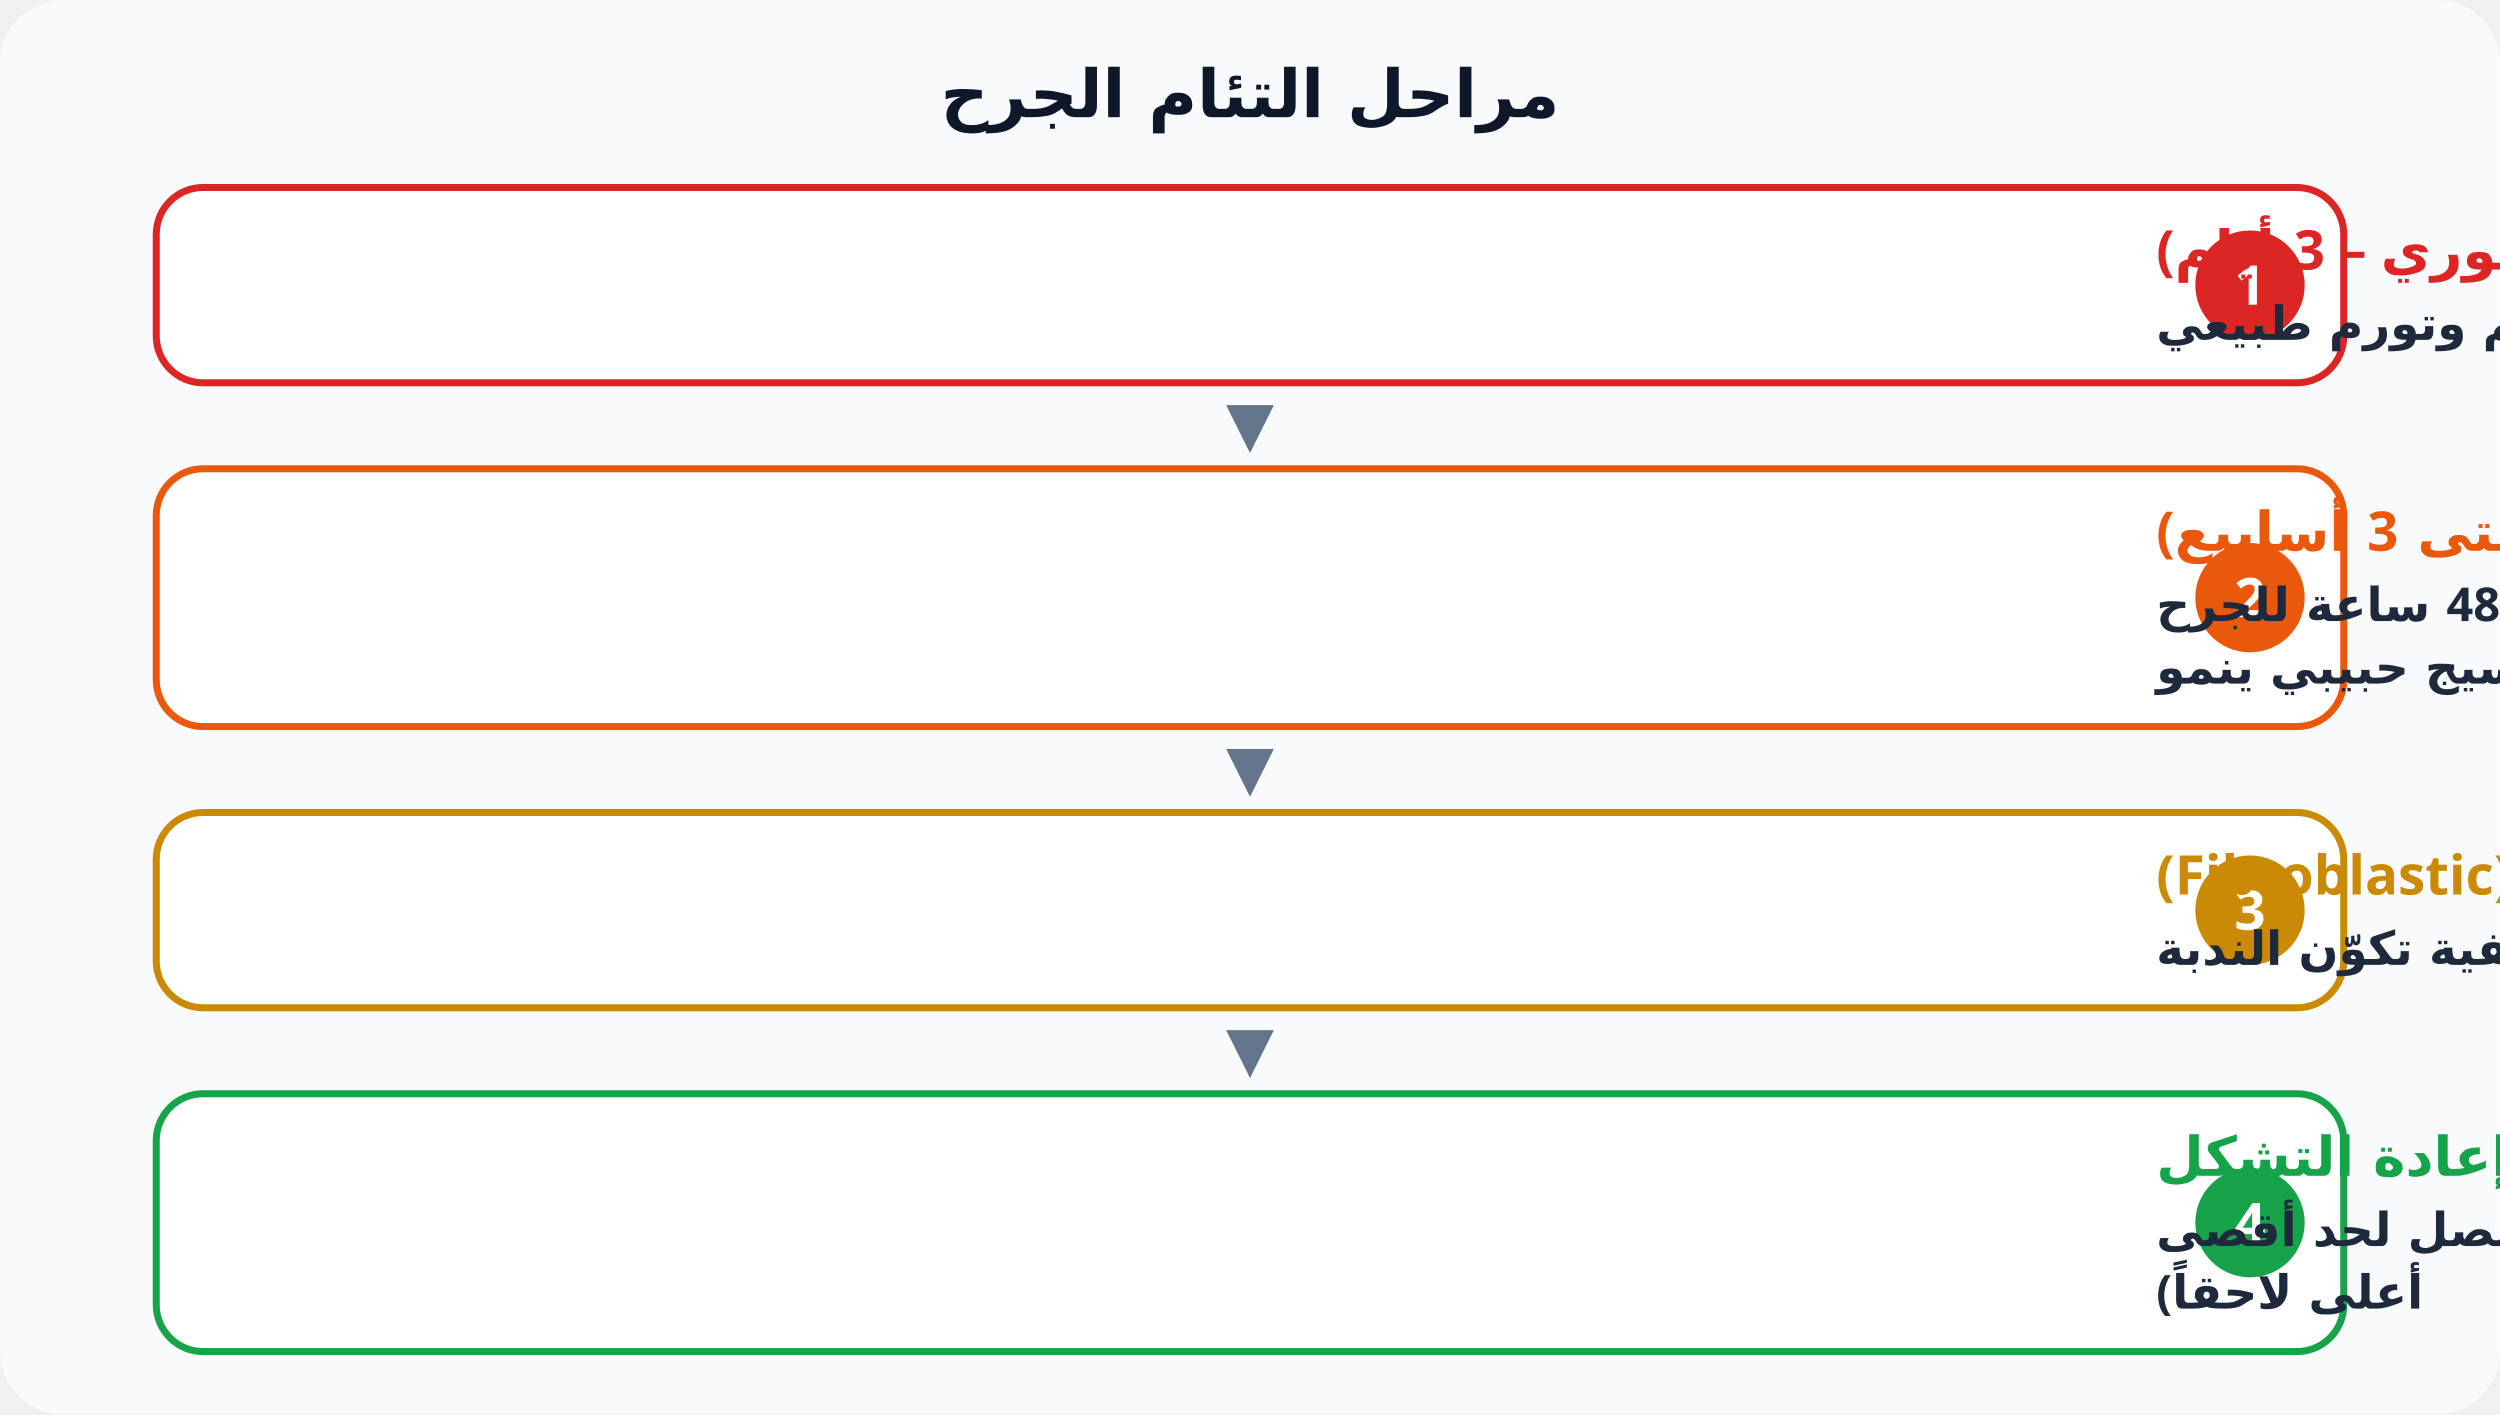
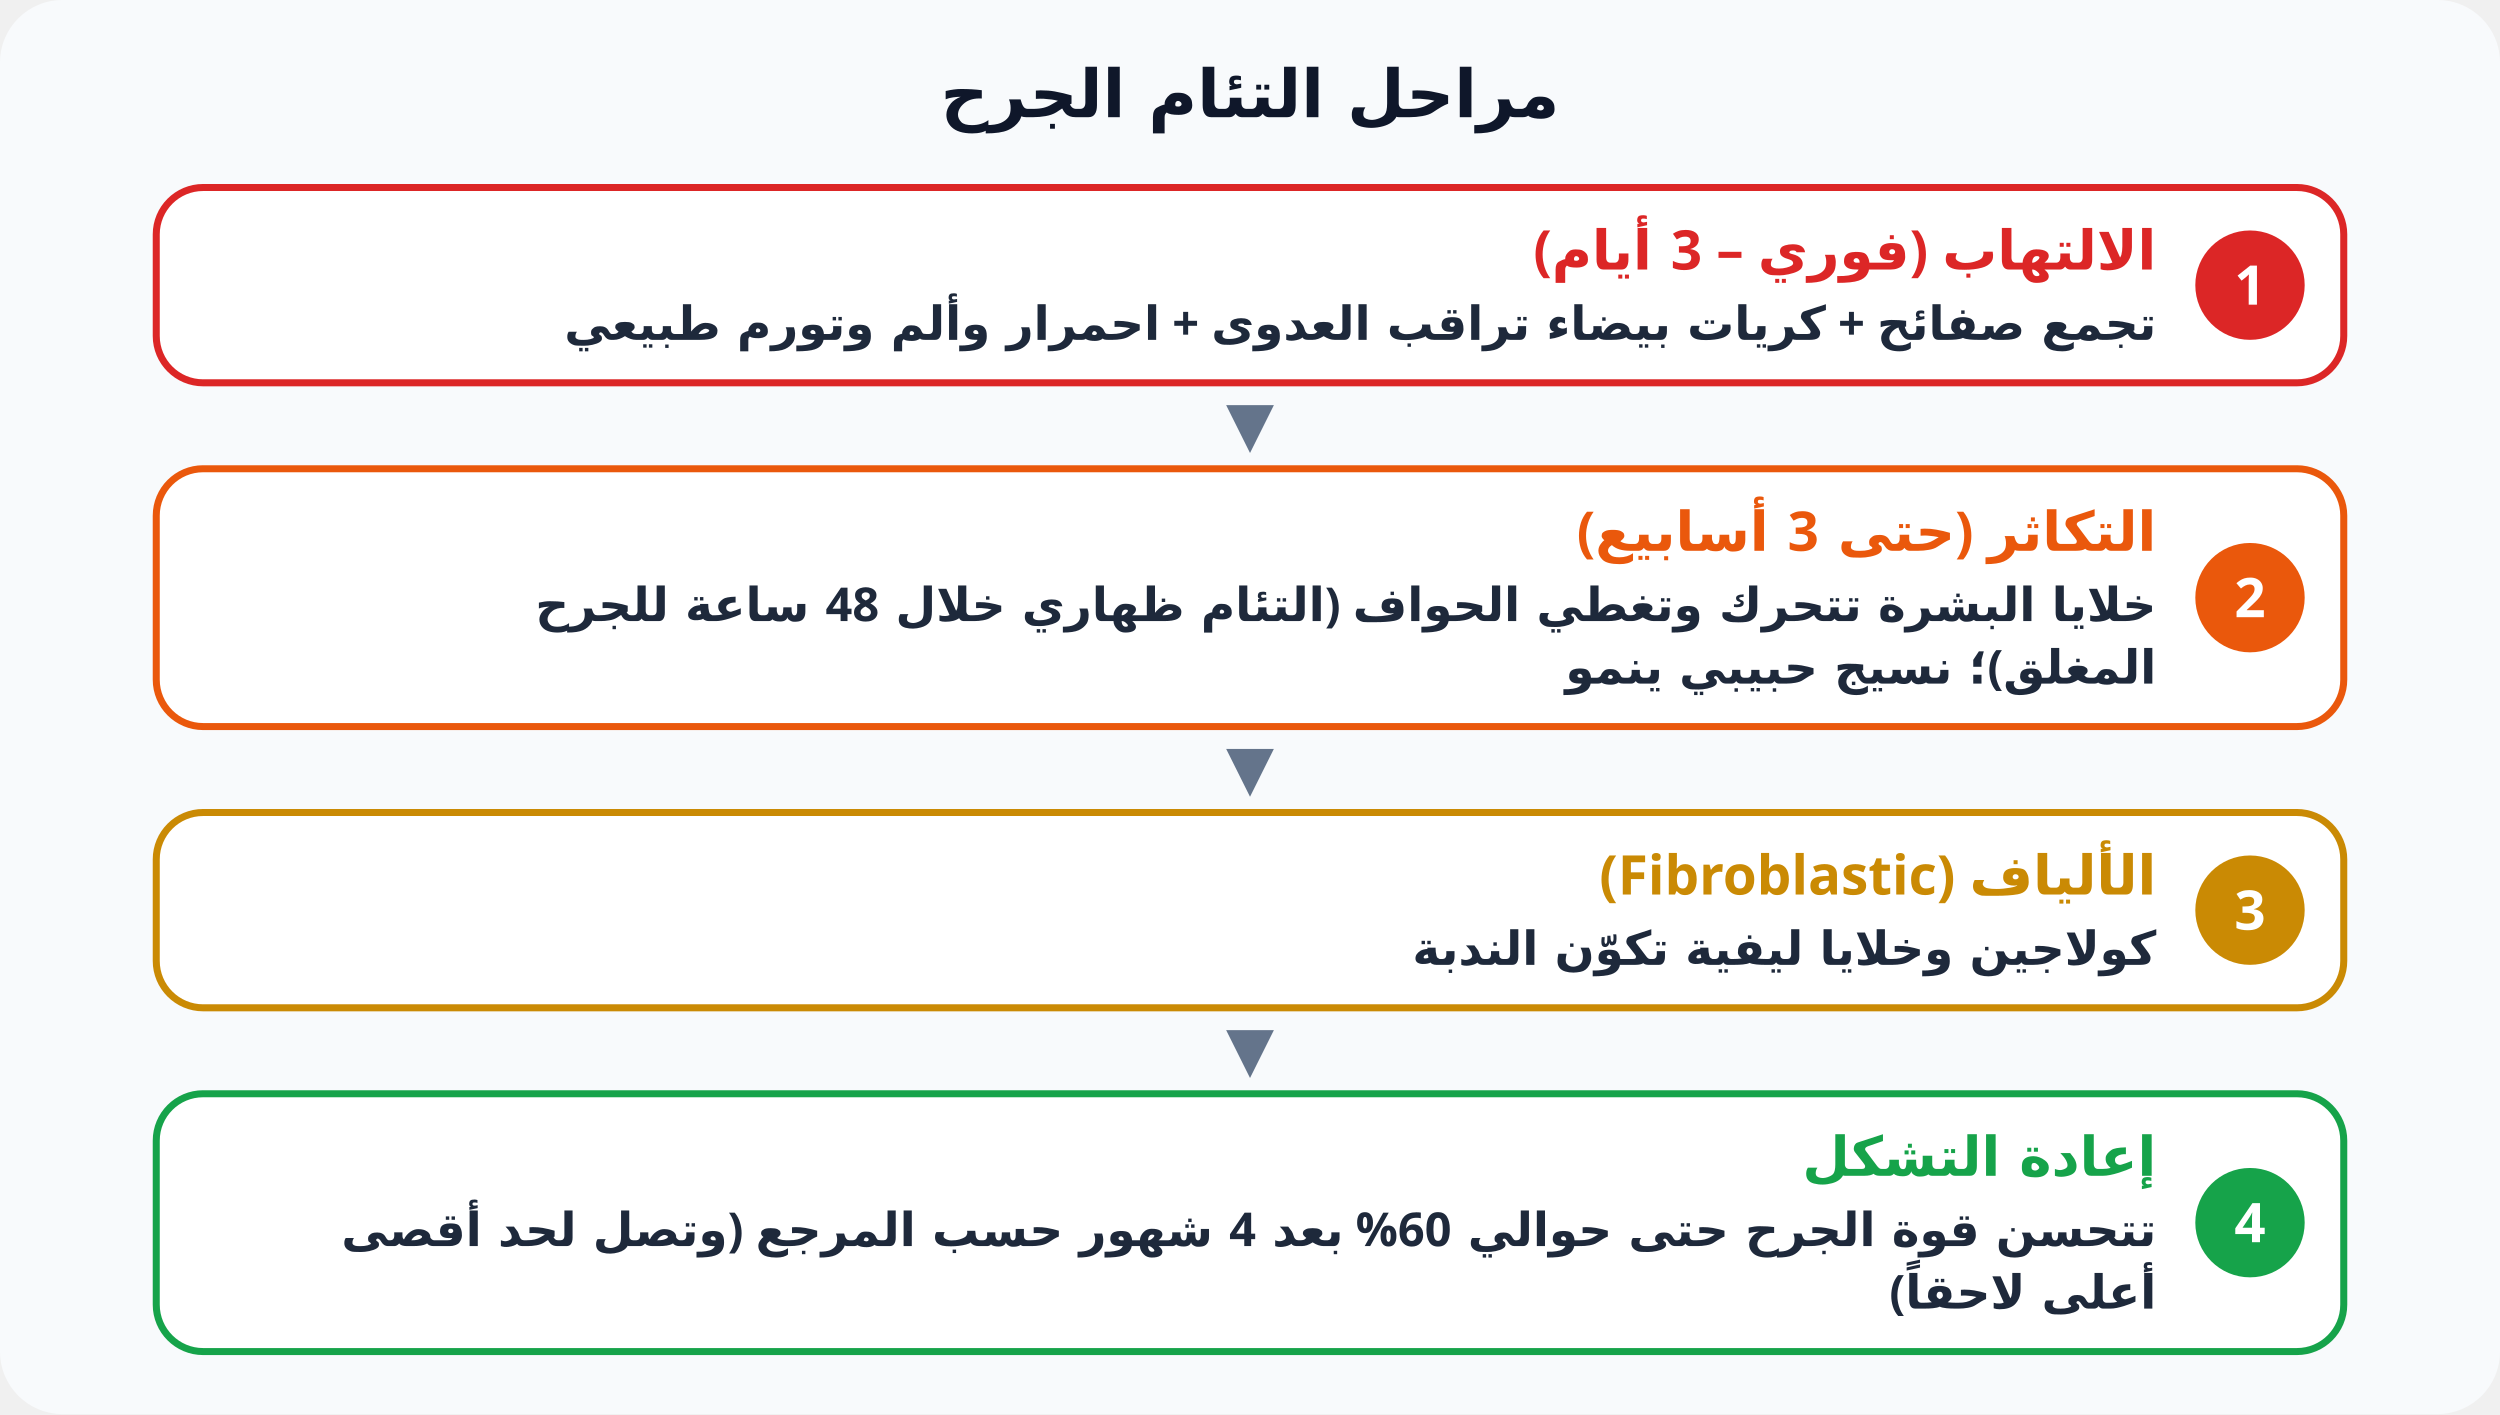
<svg xmlns="http://www.w3.org/2000/svg" viewBox="0 0 640 362" font-family="Cairo, Tahoma, sans-serif" direction="rtl">
  <rect width="640" height="362" rx="16" fill="#f8fafc" />
  <text x="320" y="30" text-anchor="middle" font-size="17" font-weight="800" fill="#0f172a">مراحل التئام الجرح</text>
  <rect x="40" y="48" width="560" height="50" rx="12" fill="#fff" stroke="#dc2626" stroke-width="1.8" />
  <circle cx="576" cy="73" r="14" fill="#dc2626" />
  <text x="576" y="78" text-anchor="middle" font-size="14" font-weight="800" fill="#fff">1</text>
-   <text x="552" y="69" text-anchor="end" font-size="14" font-weight="800" fill="#dc2626">الالتهاب (فوري – 3 أيام)</text>
-   <text x="552" y="87" text-anchor="end" font-size="12" font-weight="600" fill="#1e293b">تجمع صفائح + كريات بيضاء تراقب العدوى + احمرار وألم وتورم طبيعي</text>
+   <text x="552" y="69" text-anchor="start" font-size="14" font-weight="800" fill="#dc2626">الالتهاب (فوري – 3 أيام)</text>
+   <text x="552" y="87" text-anchor="start" font-size="12" font-weight="600" fill="#1e293b">تجمع صفائح + كريات بيضاء تراقب العدوى + احمرار وألم وتورم طبيعي</text>
  <text x="320" y="114" text-anchor="middle" font-size="16" fill="#64748b">▼</text>
  <rect x="40" y="120" width="560" height="66" rx="12" fill="#fff" stroke="#ea580c" stroke-width="1.8" />
  <circle cx="576" cy="153" r="14" fill="#ea580c" />
  <text x="576" y="158" text-anchor="middle" font-size="14" font-weight="800" fill="#fff">2</text>
-   <text x="552" y="141" text-anchor="end" font-size="14" font-weight="800" fill="#ea580c">التكاثر (حتى 3 أسابيع)</text>
-   <text x="552" y="159" text-anchor="end" font-size="12" font-weight="600" fill="#1e293b">خلايا البشرة تتحرك وتغطي الحواف (التئام ظهاري خلال 48 ساعة للجرح</text>
-   <text x="552" y="175" text-anchor="end" font-size="12" font-weight="600" fill="#1e293b">المغلق)؛ نسيج حبيبي ينمو</text>
+   <text x="552" y="141" text-anchor="start" font-size="14" font-weight="800" fill="#ea580c">التكاثر (حتى 3 أسابيع)</text>
+   <text x="552" y="159" text-anchor="start" font-size="12" font-weight="600" fill="#1e293b">خلايا البشرة تتحرك وتغطي الحواف (التئام ظهاري خلال 48 ساعة للجرح</text>
+   <text x="552" y="175" text-anchor="start" font-size="12" font-weight="600" fill="#1e293b">المغلق)؛ نسيج حبيبي ينمو</text>
  <text x="320" y="202" text-anchor="middle" font-size="16" fill="#64748b">▼</text>
  <rect x="40" y="208" width="560" height="50" rx="12" fill="#fff" stroke="#ca8a04" stroke-width="1.8" />
  <circle cx="576" cy="233" r="14" fill="#ca8a04" />
  <text x="576" y="238" text-anchor="middle" font-size="14" font-weight="800" fill="#fff">3</text>
-   <text x="552" y="229" text-anchor="end" font-size="14" font-weight="800" fill="#ca8a04">الألياف (Fibroblastic)</text>
-   <text x="552" y="247" text-anchor="end" font-size="12" font-weight="600" fill="#1e293b">كولاجين وخلايا ليفية تكوّن الندبة</text>
+   <text x="552" y="229" text-anchor="start" font-size="14" font-weight="800" fill="#ca8a04">الألياف (Fibroblastic)</text>
+   <text x="552" y="247" text-anchor="start" font-size="12" font-weight="600" fill="#1e293b">كولاجين وخلايا ليفية تكوّن الندبة</text>
  <text x="320" y="274" text-anchor="middle" font-size="16" fill="#64748b">▼</text>
  <rect x="40" y="280" width="560" height="66" rx="12" fill="#fff" stroke="#16a34a" stroke-width="1.8" />
  <circle cx="576" cy="313" r="14" fill="#16a34a" />
  <text x="576" y="318" text-anchor="middle" font-size="14" font-weight="800" fill="#fff">4</text>
-   <text x="552" y="301" text-anchor="end" font-size="14" font-weight="800" fill="#16a34a">إعادة التشكل</text>
-   <text x="552" y="319" text-anchor="end" font-size="12" font-weight="600" fill="#1e293b">تتحسن قوة الجرح حتى حوالي 60% بعد 4 شهور حسب المرجع (وتصل لحد أقصى</text>
-   <text x="552" y="335" text-anchor="end" font-size="12" font-weight="600" fill="#1e293b">أعلى لاحقاً)</text>
+   <text x="552" y="301" text-anchor="start" font-size="14" font-weight="800" fill="#16a34a">إعادة التشكل</text>
+   <text x="552" y="319" text-anchor="start" font-size="12" font-weight="600" fill="#1e293b">تتحسن قوة الجرح حتى حوالي 60% بعد 4 شهور حسب المرجع (وتصل لحد أقصى</text>
+   <text x="552" y="335" text-anchor="start" font-size="12" font-weight="600" fill="#1e293b">أعلى لاحقاً)</text>
</svg>
